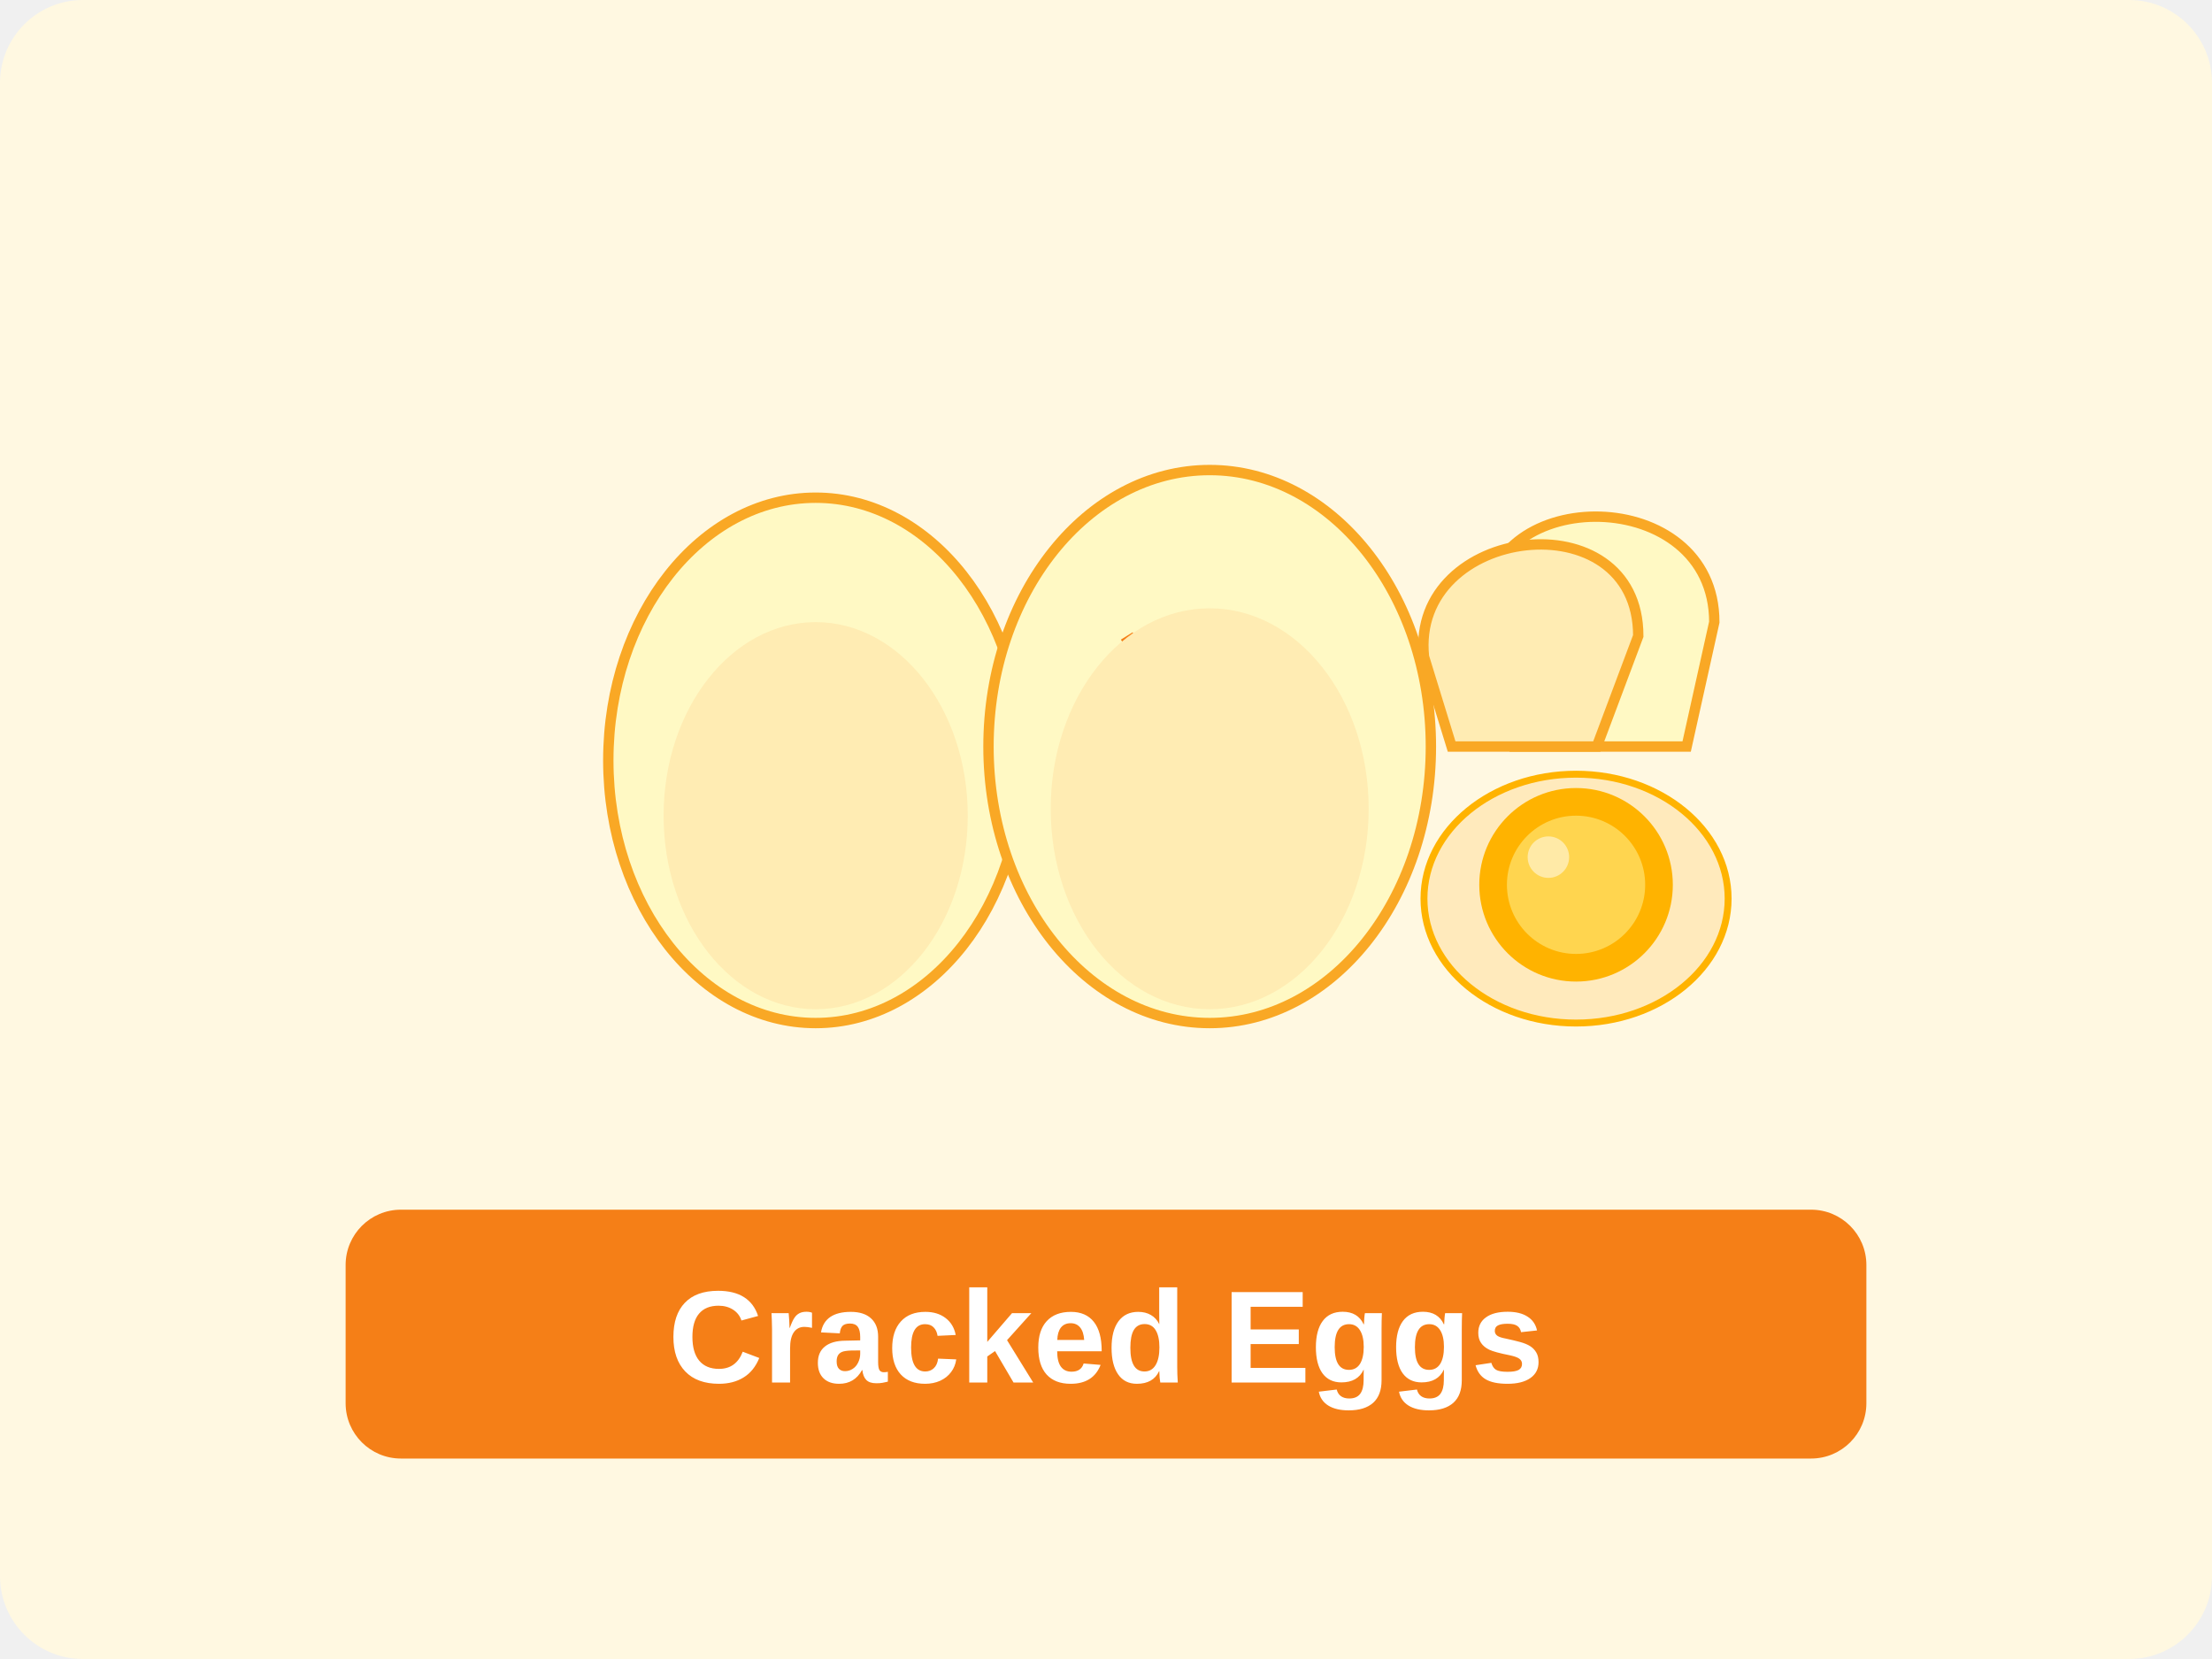
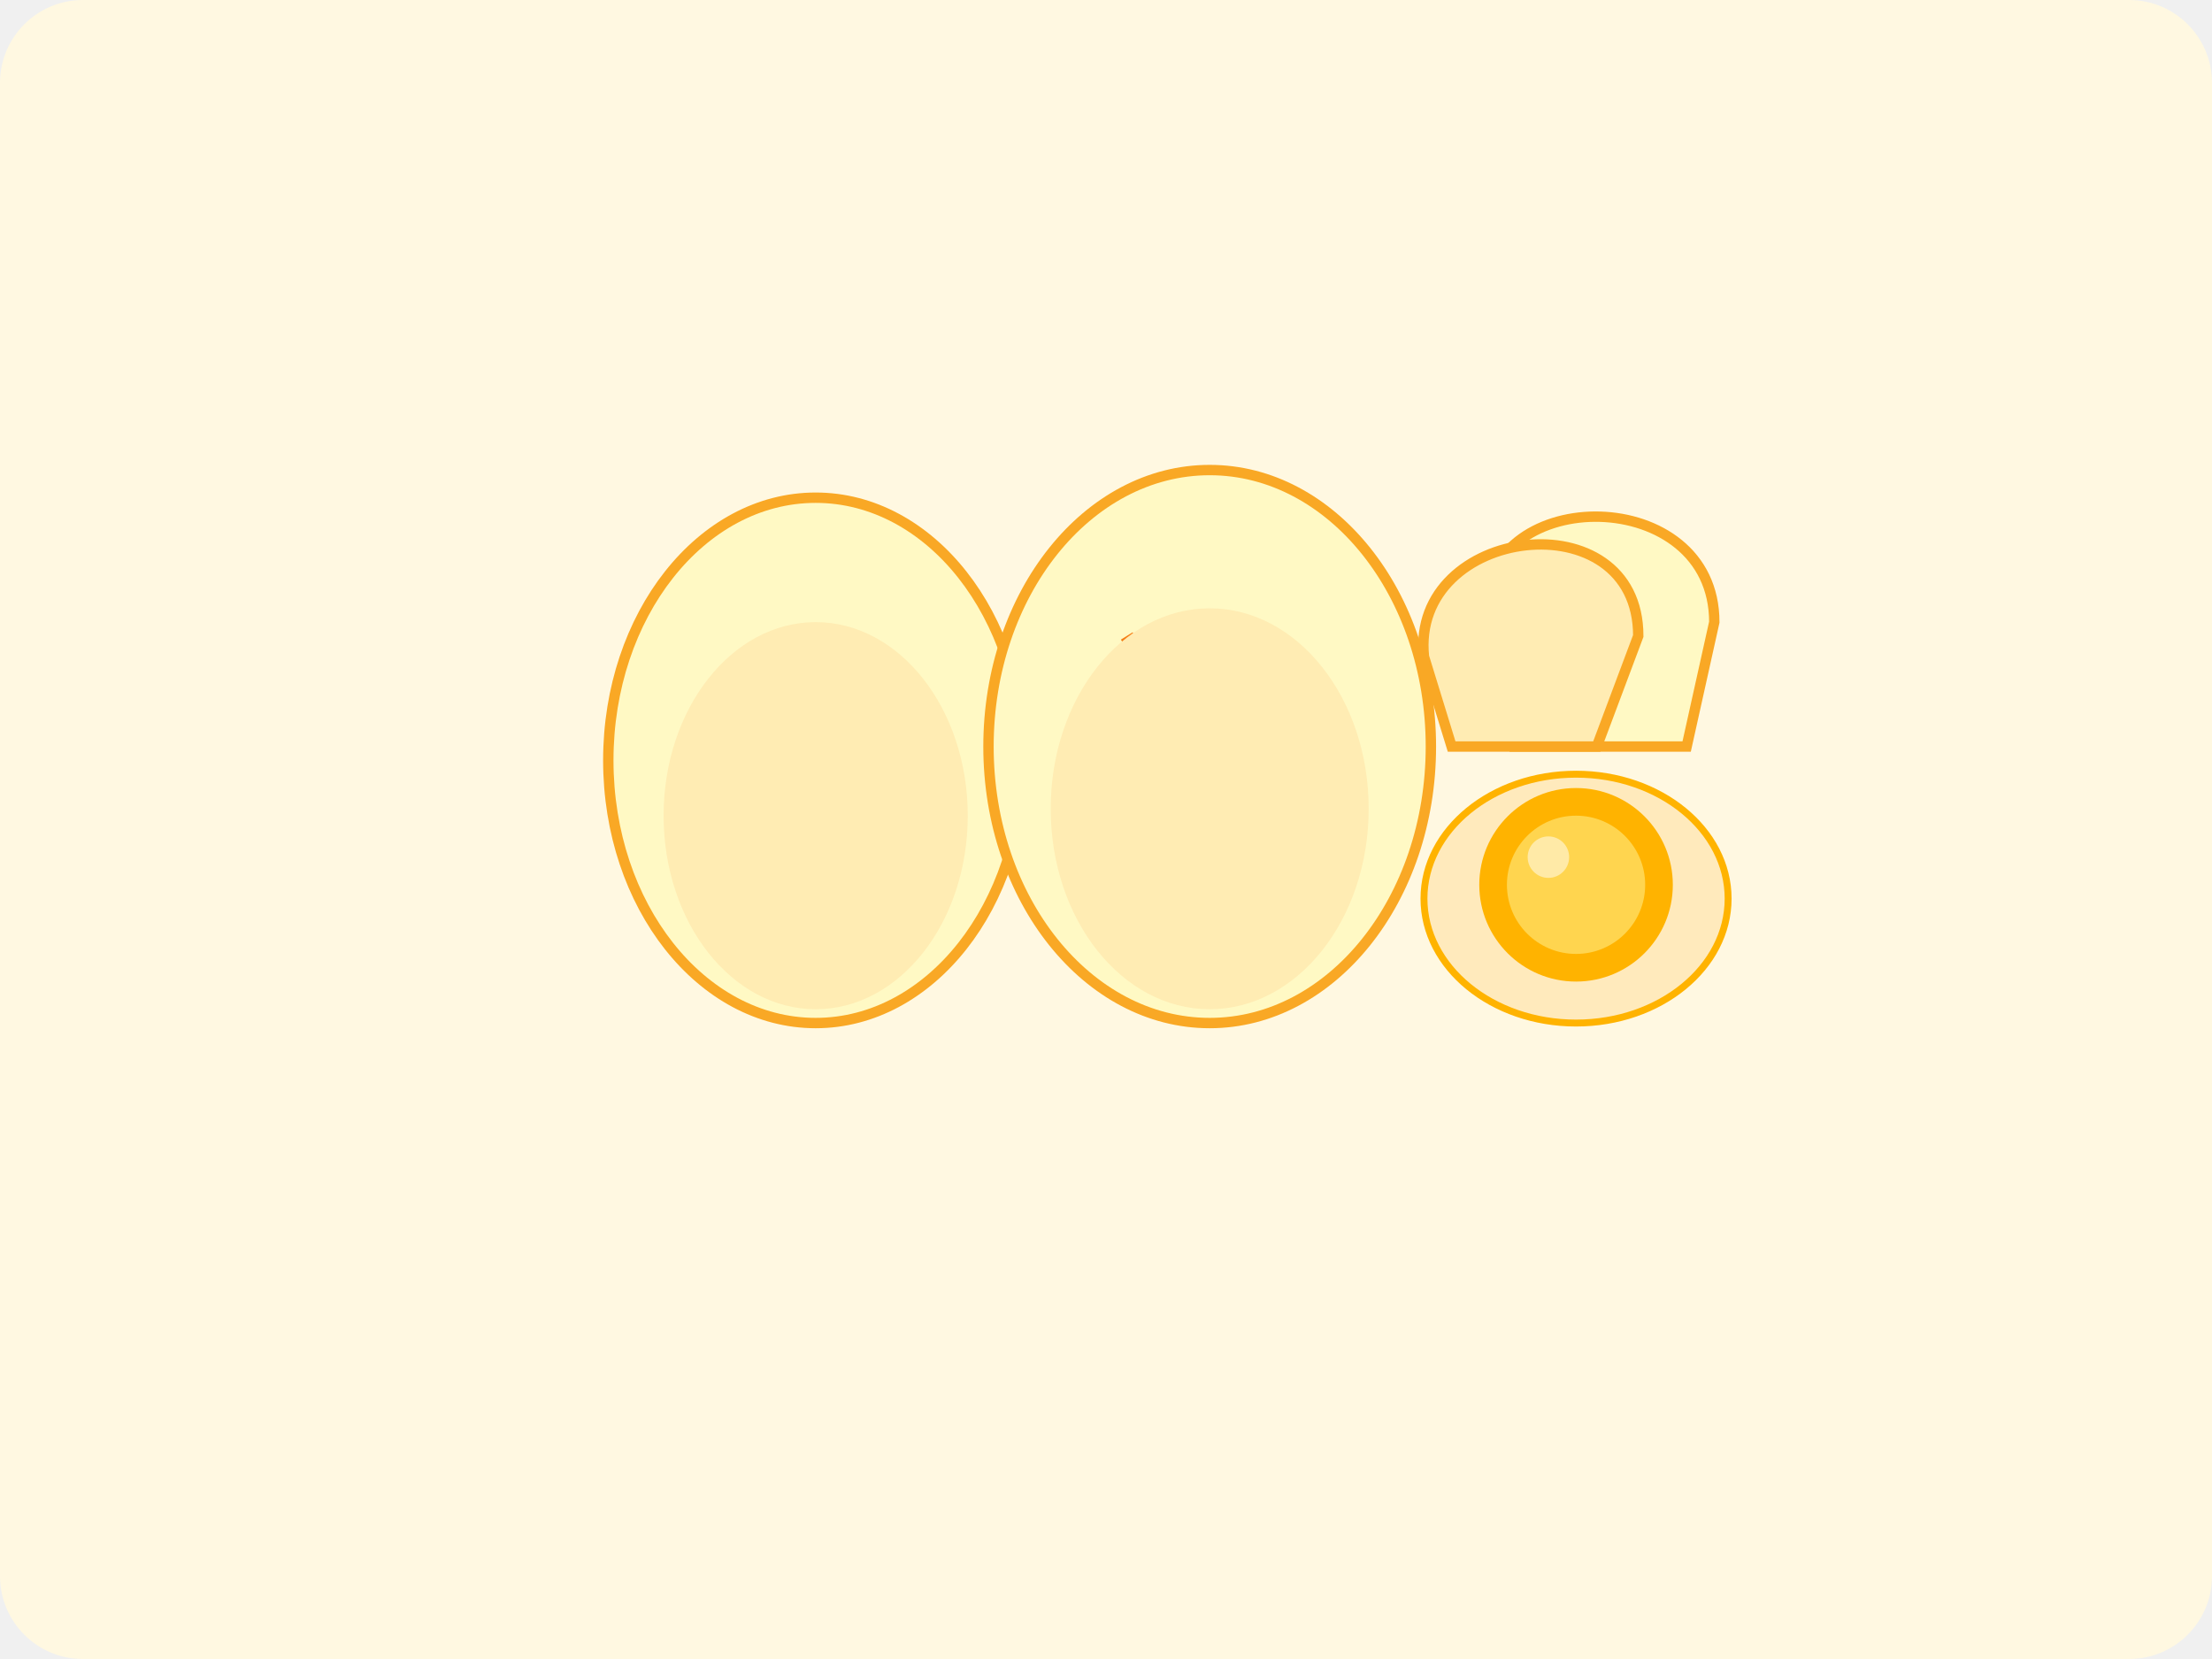
<svg xmlns="http://www.w3.org/2000/svg" width="320" height="240" viewBox="0 0 320 240">
  <rect width="320" height="240" fill="#fff8e1" rx="12" />
  <ellipse cx="118" cy="110" rx="30" ry="38" fill="#fff9c4" stroke="#f9a825" stroke-width="1.5" />
  <ellipse cx="118" cy="118" rx="22" ry="28" fill="#ffecb3" />
  <ellipse cx="175" cy="108" rx="32" ry="40" fill="#fff9c4" stroke="#f9a825" stroke-width="1.5" />
  <polyline points="163,92 168,100 162,106 170,112" stroke="#f57f17" stroke-width="2" fill="none" />
  <ellipse cx="175" cy="117" rx="23" ry="29" fill="#ffecb3" />
  <path d="M215 88 C215 70 248 70 248 90 L244 108 L219 108 Z" fill="#fff9c4" stroke="#f9a825" stroke-width="1.5" />
  <path d="M206 95 C204 76 237 72 237 92 L231 108 L210 108 Z" fill="#ffecb3" stroke="#f9a825" stroke-width="1.5" />
  <ellipse cx="228" cy="130" rx="22" ry="18" fill="rgba(255,200,100,0.3)" stroke="#ffb300" stroke-width="1" />
  <circle cx="228" cy="128" r="14" fill="#ffb300" />
  <circle cx="228" cy="128" r="10" fill="#ffd54f" />
  <circle cx="224" cy="124" r="3" fill="rgba(255,255,255,0.5)" />
-   <rect x="50" y="175" width="220" height="36" rx="8" fill="#f57f17" />
-   <text x="160" y="200" text-anchor="middle" font-family="Arial,sans-serif" font-size="19" font-weight="bold" fill="white">Cracked Eggs</text>
</svg>
